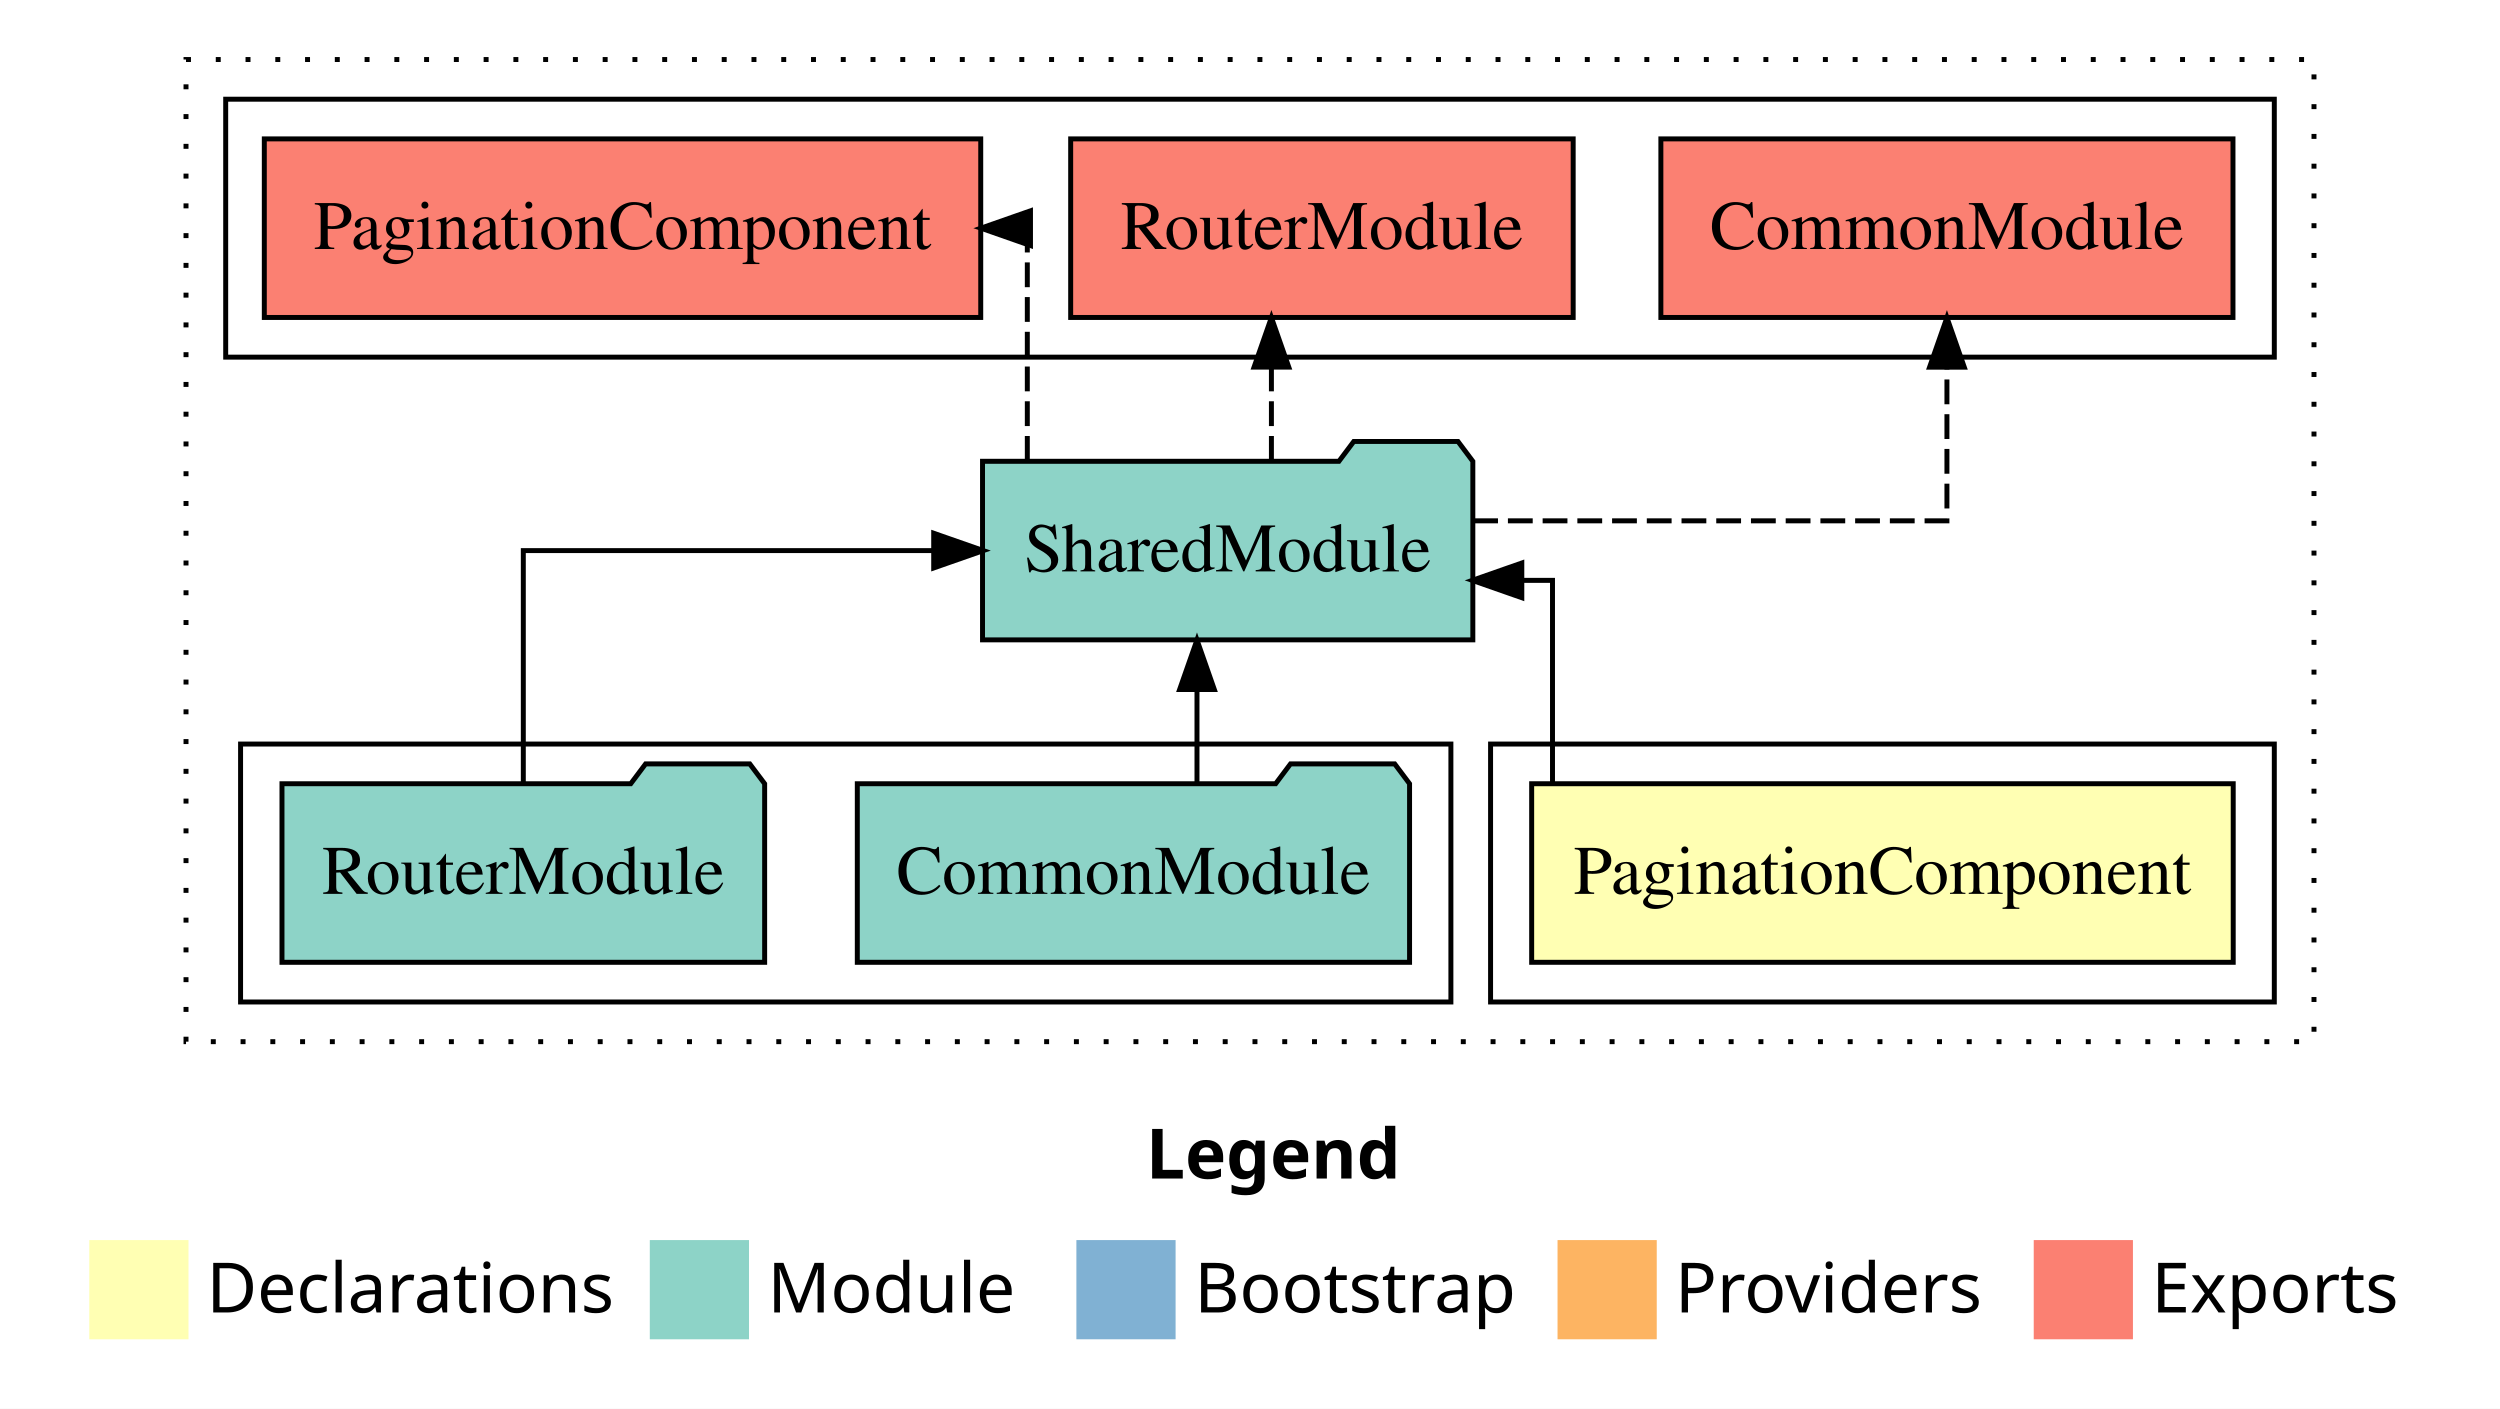
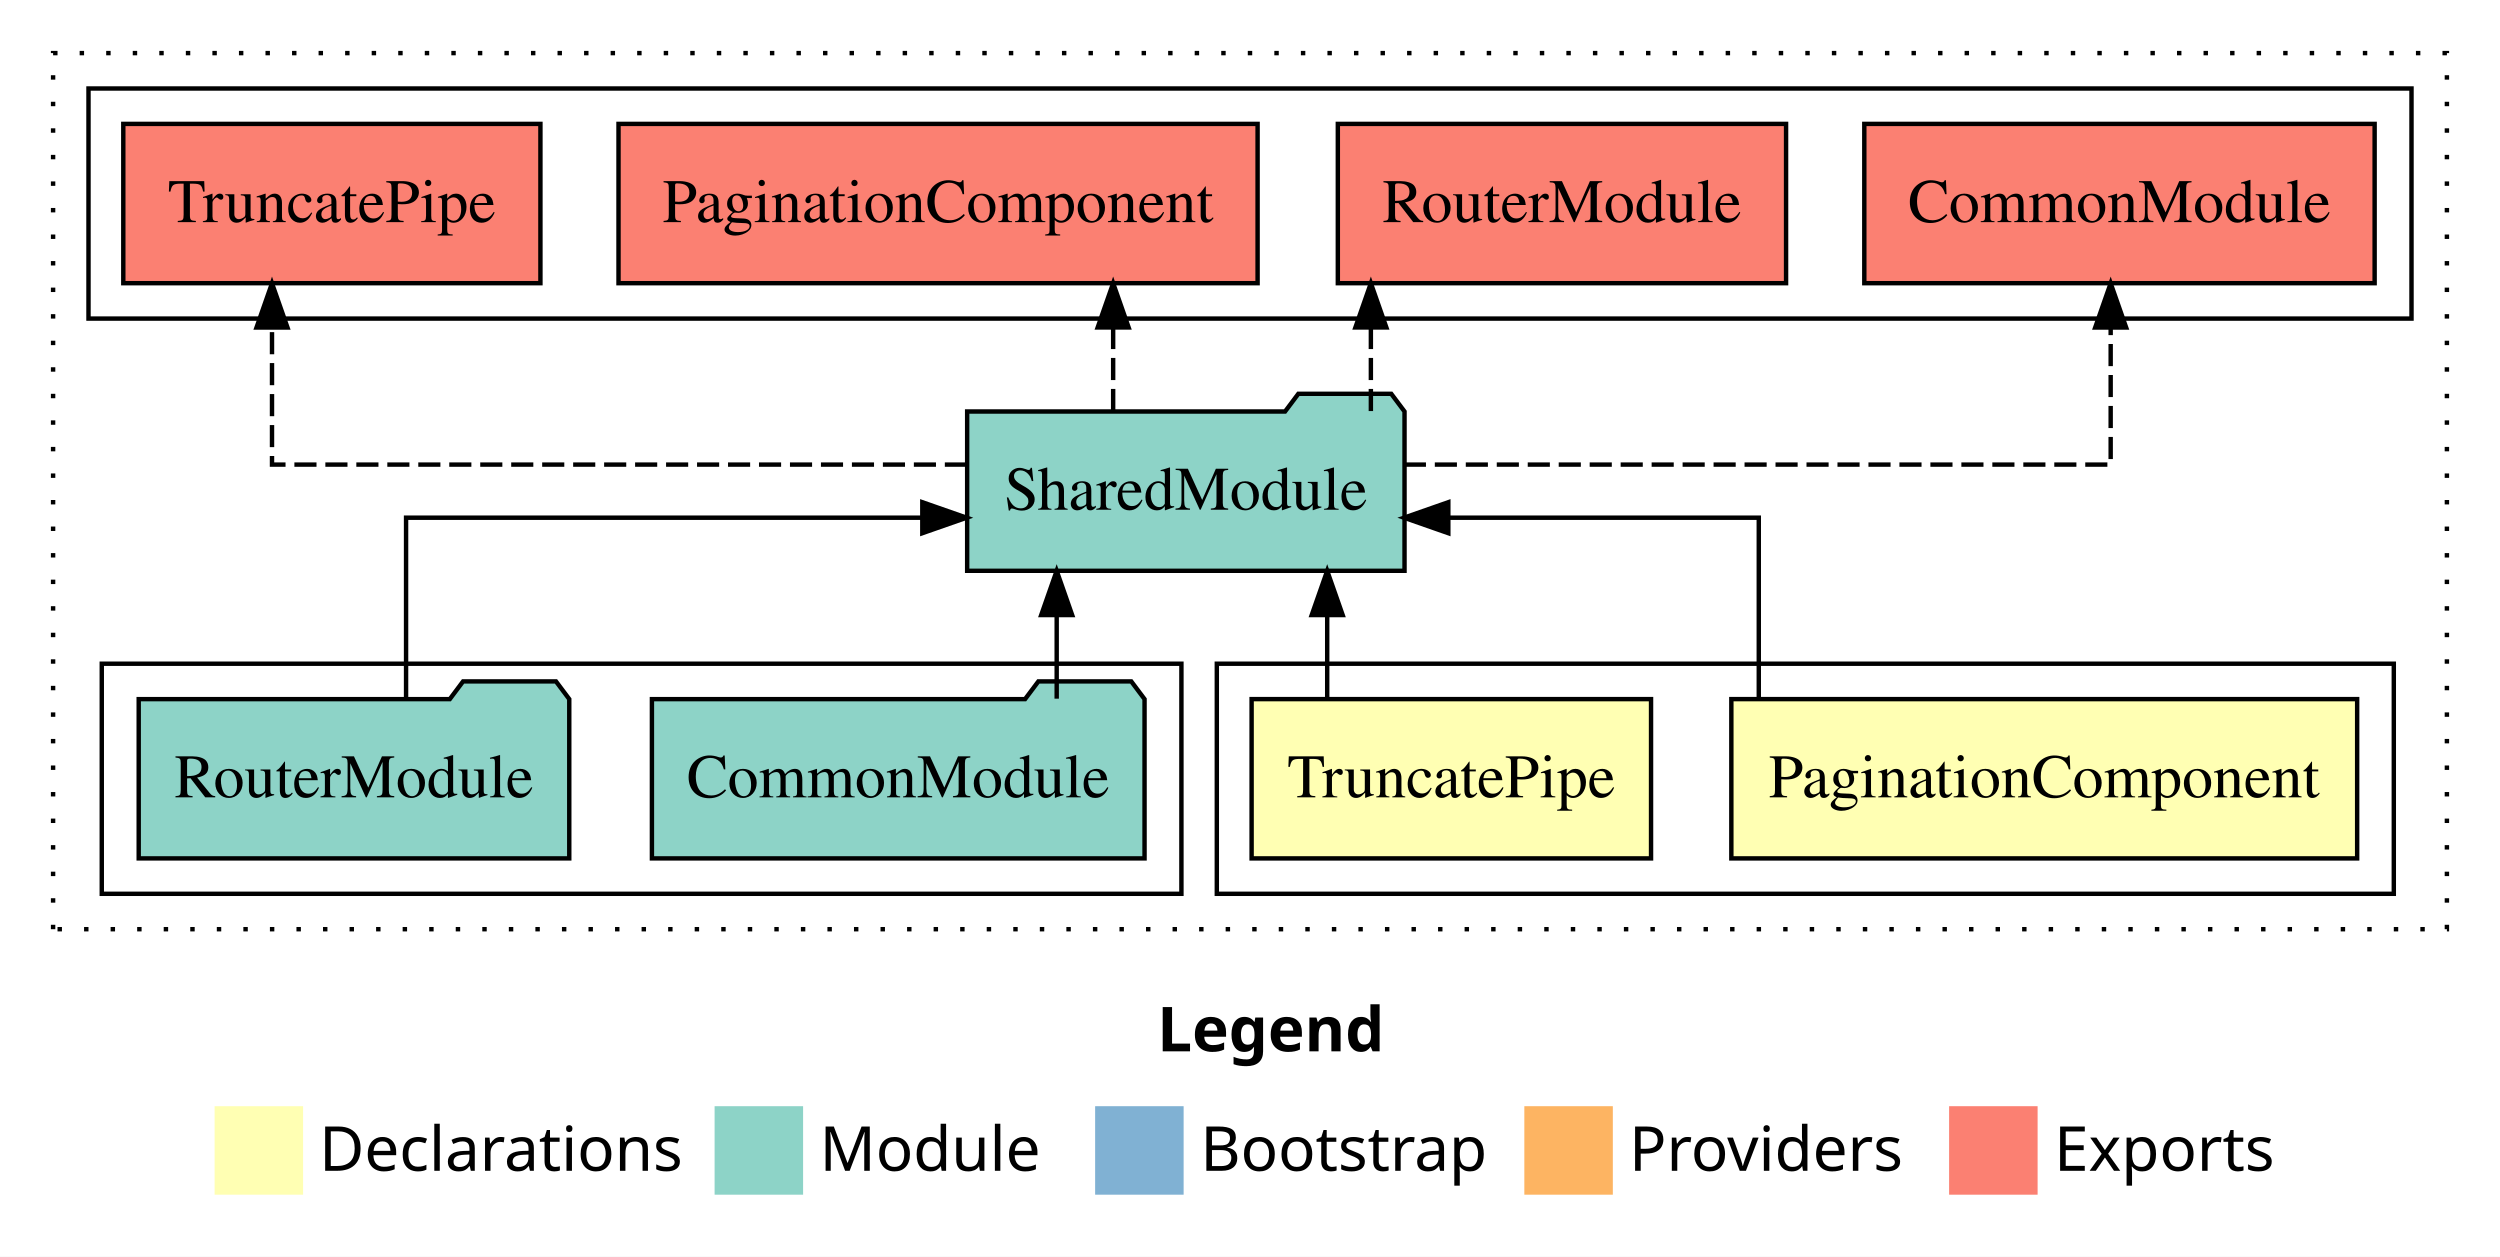
- <svg xmlns="http://www.w3.org/2000/svg" width="504pt" height="284pt" viewBox="0.00 0.00 504.00 284.00">
+ <svg xmlns="http://www.w3.org/2000/svg" width="565pt" height="284pt" viewBox="0.00 0.00 565.00 284.00">
  <g id="graph0" class="graph" transform="scale(1 1) rotate(0) translate(4 280)">
-     <polygon fill="white" stroke="none" points="-4,4 -4,-280 500,-280 500,4 -4,4" />
-     <text text-anchor="start" x="227.009" y="-42.4" font-family="sans-serif" font-weight="bold" font-size="14.00">Legend</text>
-     <polygon fill="#ffffb3" stroke="none" points="14,-10 14,-30 34,-30 34,-10 14,-10" />
-     <text text-anchor="start" x="37.629" y="-15.4" font-family="sans-serif" font-size="14.00">  Declarations</text>
-     <polygon fill="#8dd3c7" stroke="none" points="127,-10 127,-30 147,-30 147,-10 127,-10" />
-     <text text-anchor="start" x="150.725" y="-15.4" font-family="sans-serif" font-size="14.00">  Module</text>
-     <polygon fill="#80b1d3" stroke="none" points="213,-10 213,-30 233,-30 233,-10 213,-10" />
-     <text text-anchor="start" x="236.781" y="-15.4" font-family="sans-serif" font-size="14.00">  Bootstrap</text>
-     <polygon fill="#fdb462" stroke="none" points="310,-10 310,-30 330,-30 330,-10 310,-10" />
-     <text text-anchor="start" x="333.673" y="-15.4" font-family="sans-serif" font-size="14.00">  Providers</text>
-     <polygon fill="#fb8072" stroke="none" points="406,-10 406,-30 426,-30 426,-10 406,-10" />
-     <text text-anchor="start" x="429.726" y="-15.4" font-family="sans-serif" font-size="14.00">  Exports</text>
+     <polygon fill="white" stroke="none" points="-4,4 -4,-280 561,-280 561,4 -4,4" />
+     <text text-anchor="start" x="257.509" y="-42.4" font-family="sans-serif" font-weight="bold" font-size="14.00">Legend</text>
+     <polygon fill="#ffffb3" stroke="none" points="44.5,-10 44.5,-30 64.5,-30 64.5,-10 44.5,-10" />
+     <text text-anchor="start" x="68.129" y="-15.4" font-family="sans-serif" font-size="14.00">  Declarations</text>
+     <polygon fill="#8dd3c7" stroke="none" points="157.5,-10 157.5,-30 177.5,-30 177.5,-10 157.5,-10" />
+     <text text-anchor="start" x="181.225" y="-15.4" font-family="sans-serif" font-size="14.00">  Module</text>
+     <polygon fill="#80b1d3" stroke="none" points="243.5,-10 243.5,-30 263.5,-30 263.5,-10 243.5,-10" />
+     <text text-anchor="start" x="267.281" y="-15.4" font-family="sans-serif" font-size="14.00">  Bootstrap</text>
+     <polygon fill="#fdb462" stroke="none" points="340.5,-10 340.5,-30 360.5,-30 360.5,-10 340.5,-10" />
+     <text text-anchor="start" x="364.173" y="-15.4" font-family="sans-serif" font-size="14.00">  Providers</text>
+     <polygon fill="#fb8072" stroke="none" points="436.5,-10 436.5,-30 456.5,-30 456.5,-10 436.5,-10" />
+     <text text-anchor="start" x="460.226" y="-15.4" font-family="sans-serif" font-size="14.00">  Exports</text>
    <g id="clust1" class="cluster">
-       <polygon fill="none" stroke="black" stroke-dasharray="1,5" points="33.5,-70 33.5,-268 462.5,-268 462.5,-70 33.5,-70" />
+       <polygon fill="none" stroke="black" stroke-dasharray="1,5" points="8,-70 8,-268 549,-268 549,-70 8,-70" />
    </g>
    <g id="clust2" class="cluster">
-       <polygon fill="none" stroke="black" points="296.5,-78 296.5,-130 454.5,-130 454.5,-78 296.5,-78" />
-     </g>
-     <g id="clust4" class="cluster">
-       <polygon fill="none" stroke="black" points="44.5,-78 44.5,-130 288.5,-130 288.5,-78 44.5,-78" />
+       <polygon fill="none" stroke="black" points="271,-78 271,-130 537,-130 537,-78 271,-78" />
    </g>
    <g id="clust5" class="cluster">
-       <polygon fill="none" stroke="black" points="41.5,-208 41.5,-260 454.5,-260 454.5,-208 41.5,-208" />
+       <polygon fill="none" stroke="black" points="19,-78 19,-130 263,-130 263,-78 19,-78" />
+     </g>
+     <g id="clust6" class="cluster">
+       <polygon fill="none" stroke="black" points="16,-208 16,-260 541,-260 541,-208 16,-208" />
    </g>
    <g id="node1" class="node">
-       <polygon fill="#ffffb3" stroke="black" points="446.216,-122 304.784,-122 304.784,-86 446.216,-86 446.216,-122" />
-       <text text-anchor="middle" x="375.5" y="-99.8" font-family="Times,serif" font-size="14.00">PaginationComponent</text>
+       <polygon fill="#ffffb3" stroke="black" points="528.716,-122 387.284,-122 387.284,-86 528.716,-86 528.716,-122" />
+       <text text-anchor="middle" x="458" y="-99.8" font-family="Times,serif" font-size="14.00">PaginationComponent</text>
+     </g>
+     <g id="node3" class="node">
+       <polygon fill="#8dd3c7" stroke="black" points="313.423,-187 310.423,-191 289.423,-191 286.423,-187 214.577,-187 214.577,-151 313.423,-151 313.423,-187" />
+       <text text-anchor="middle" x="264" y="-164.8" font-family="Times,serif" font-size="14.00">SharedModule</text>
+     </g>
+     <g id="edge1" class="edge">
+       <path fill="none" stroke="black" d="M393.484,-122.023C393.484,-139.373 393.484,-163 393.484,-163 393.484,-163 323.322,-163 323.322,-163" />
+       <polygon fill="black" stroke="black" points="323.322,-159.5 313.322,-163 323.322,-166.5 323.322,-159.5" />
    </g>
    <g id="node2" class="node">
-       <polygon fill="#8dd3c7" stroke="black" points="292.923,-187 289.923,-191 268.923,-191 265.923,-187 194.077,-187 194.077,-151 292.923,-151 292.923,-187" />
-       <text text-anchor="middle" x="243.5" y="-164.8" font-family="Times,serif" font-size="14.00">SharedModule</text>
+       <polygon fill="#ffffb3" stroke="black" points="369.136,-122 278.864,-122 278.864,-86 369.136,-86 369.136,-122" />
+       <text text-anchor="middle" x="324" y="-99.8" font-family="Times,serif" font-size="14.00">TruncatePipe</text>
    </g>
-     <g id="edge1" class="edge">
-       <path fill="none" stroke="black" d="M308.984,-122.023C308.984,-139.373 308.984,-163 308.984,-163 308.984,-163 302.797,-163 302.797,-163" />
-       <polygon fill="black" stroke="black" points="302.797,-159.5 292.797,-163 302.797,-166.5 302.797,-159.5" />
+     <g id="edge2" class="edge">
+       <path fill="none" stroke="black" d="M295.947,-122.106C295.947,-122.106 295.947,-140.991 295.947,-140.991" />
+       <polygon fill="black" stroke="black" points="292.447,-140.991 295.947,-150.991 299.447,-140.991 292.447,-140.991" />
+     </g>
+     <g id="node6" class="node">
+       <polygon fill="#fb8072" stroke="black" points="532.668,-252 417.332,-252 417.332,-216 532.668,-216 532.668,-252" />
+       <text text-anchor="middle" x="475" y="-229.8" font-family="Times,serif" font-size="14.00">CommonModule </text>
+     </g>
+     <g id="edge5" class="edge">
+       <path fill="none" stroke="black" stroke-dasharray="5,2" d="M313.268,-175C375.061,-175 473.012,-175 473.012,-175 473.012,-175 473.012,-205.977 473.012,-205.977" />
+       <polygon fill="black" stroke="black" points="469.512,-205.977 473.012,-215.977 476.512,-205.978 469.512,-205.977" />
+     </g>
+     <g id="node7" class="node">
+       <polygon fill="#fb8072" stroke="black" points="399.652,-252 298.348,-252 298.348,-216 399.652,-216 399.652,-252" />
+       <text text-anchor="middle" x="349" y="-229.8" font-family="Times,serif" font-size="14.00">RouterModule </text>
+     </g>
+     <g id="edge6" class="edge">
+       <path fill="none" stroke="black" stroke-dasharray="5,2" d="M305.817,-187.106C305.817,-187.106 305.817,-205.991 305.817,-205.991" />
+       <polygon fill="black" stroke="black" points="302.318,-205.991 305.817,-215.991 309.318,-205.991 302.318,-205.991" />
+     </g>
+     <g id="node8" class="node">
+       <polygon fill="#fb8072" stroke="black" points="280.216,-252 135.784,-252 135.784,-216 280.216,-216 280.216,-252" />
+       <text text-anchor="middle" x="208" y="-229.8" font-family="Times,serif" font-size="14.00">PaginationComponent </text>
+     </g>
+     <g id="edge7" class="edge">
+       <path fill="none" stroke="black" stroke-dasharray="5,2" d="M247.573,-187.106C247.573,-187.106 247.573,-205.991 247.573,-205.991" />
+       <polygon fill="black" stroke="black" points="244.074,-205.991 247.573,-215.991 251.074,-205.991 244.074,-205.991" />
+     </g>
+     <g id="node9" class="node">
+       <polygon fill="#fb8072" stroke="black" points="118.135,-252 23.864,-252 23.864,-216 118.135,-216 118.135,-252" />
+       <text text-anchor="middle" x="71" y="-229.8" font-family="Times,serif" font-size="14.00">TruncatePipe </text>
+     </g>
+     <g id="edge8" class="edge">
+       <path fill="none" stroke="black" stroke-dasharray="5,2" d="M214.531,-175C153.432,-175 57.472,-175 57.472,-175 57.472,-175 57.472,-205.977 57.472,-205.977" />
+       <polygon fill="black" stroke="black" points="53.972,-205.977 57.472,-215.977 60.972,-205.978 53.972,-205.977" />
+     </g>
+     <g id="node4" class="node">
+       <polygon fill="#8dd3c7" stroke="black" points="254.668,-122 251.668,-126 230.668,-126 227.668,-122 143.332,-122 143.332,-86 254.668,-86 254.668,-122" />
+       <text text-anchor="middle" x="199" y="-99.8" font-family="Times,serif" font-size="14.00">CommonModule</text>
+     </g>
+     <g id="edge3" class="edge">
+       <path fill="none" stroke="black" d="M234.811,-122.106C234.811,-122.106 234.811,-140.991 234.811,-140.991" />
+       <polygon fill="black" stroke="black" points="231.311,-140.991 234.811,-150.991 238.311,-140.991 231.311,-140.991" />
    </g>
    <g id="node5" class="node">
-       <polygon fill="#fb8072" stroke="black" points="446.168,-252 330.832,-252 330.832,-216 446.168,-216 446.168,-252" />
-       <text text-anchor="middle" x="388.5" y="-229.8" font-family="Times,serif" font-size="14.00">CommonModule </text>
+       <polygon fill="#8dd3c7" stroke="black" points="124.653,-122 121.653,-126 100.653,-126 97.653,-122 27.347,-122 27.347,-86 124.653,-86 124.653,-122" />
+       <text text-anchor="middle" x="76" y="-99.8" font-family="Times,serif" font-size="14.00">RouterModule</text>
    </g>
    <g id="edge4" class="edge">
-       <path fill="none" stroke="black" stroke-dasharray="5,2" d="M292.995,-175C335.001,-175 388.5,-175 388.5,-175 388.5,-175 388.5,-205.977 388.5,-205.977" />
-       <polygon fill="black" stroke="black" points="385,-205.977 388.5,-215.977 392,-205.978 385,-205.977" />
-     </g>
-     <g id="node6" class="node">
-       <polygon fill="#fb8072" stroke="black" points="313.152,-252 211.848,-252 211.848,-216 313.152,-216 313.152,-252" />
-       <text text-anchor="middle" x="262.5" y="-229.8" font-family="Times,serif" font-size="14.00">RouterModule </text>
-     </g>
-     <g id="edge5" class="edge">
-       <path fill="none" stroke="black" stroke-dasharray="5,2" d="M252.317,-187.106C252.317,-187.106 252.317,-205.991 252.317,-205.991" />
-       <polygon fill="black" stroke="black" points="248.818,-205.991 252.317,-215.991 255.818,-205.991 248.818,-205.991" />
-     </g>
-     <g id="node7" class="node">
-       <polygon fill="#fb8072" stroke="black" points="193.716,-252 49.284,-252 49.284,-216 193.716,-216 193.716,-252" />
-       <text text-anchor="middle" x="121.5" y="-229.8" font-family="Times,serif" font-size="14.00">PaginationComponent </text>
-     </g>
-     <g id="edge6" class="edge">
-       <path fill="none" stroke="black" stroke-dasharray="5,2" d="M203.106,-187.106C203.106,-206.339 203.106,-234 203.106,-234 203.106,-234 202.17,-234 202.17,-234" />
-       <polygon fill="black" stroke="black" points="203.745,-230.5 193.745,-234 203.745,-237.5 203.745,-230.5" />
-     </g>
-     <g id="node3" class="node">
-       <polygon fill="#8dd3c7" stroke="black" points="280.168,-122 277.168,-126 256.168,-126 253.168,-122 168.832,-122 168.832,-86 280.168,-86 280.168,-122" />
-       <text text-anchor="middle" x="224.5" y="-99.8" font-family="Times,serif" font-size="14.00">CommonModule</text>
-     </g>
-     <g id="edge2" class="edge">
-       <path fill="none" stroke="black" d="M237.311,-122.106C237.311,-122.106 237.311,-140.991 237.311,-140.991" />
-       <polygon fill="black" stroke="black" points="233.811,-140.991 237.311,-150.991 240.811,-140.991 233.811,-140.991" />
-     </g>
-     <g id="node4" class="node">
-       <polygon fill="#8dd3c7" stroke="black" points="150.153,-122 147.153,-126 126.153,-126 123.153,-122 52.847,-122 52.847,-86 150.153,-86 150.153,-122" />
-       <text text-anchor="middle" x="101.5" y="-99.8" font-family="Times,serif" font-size="14.00">RouterModule</text>
-     </g>
-     <g id="edge3" class="edge">
-       <path fill="none" stroke="black" d="M101.5,-122.106C101.5,-141.339 101.5,-169 101.5,-169 101.5,-169 184.234,-169 184.234,-169" />
-       <polygon fill="black" stroke="black" points="184.234,-172.5 194.234,-169 184.234,-165.5 184.234,-172.5" />
+       <path fill="none" stroke="black" d="M87.77,-122.023C87.77,-139.373 87.77,-163 87.77,-163 87.77,-163 204.441,-163 204.441,-163" />
+       <polygon fill="black" stroke="black" points="204.441,-166.5 214.441,-163 204.441,-159.5 204.441,-166.5" />
    </g>
  </g>
</svg>
